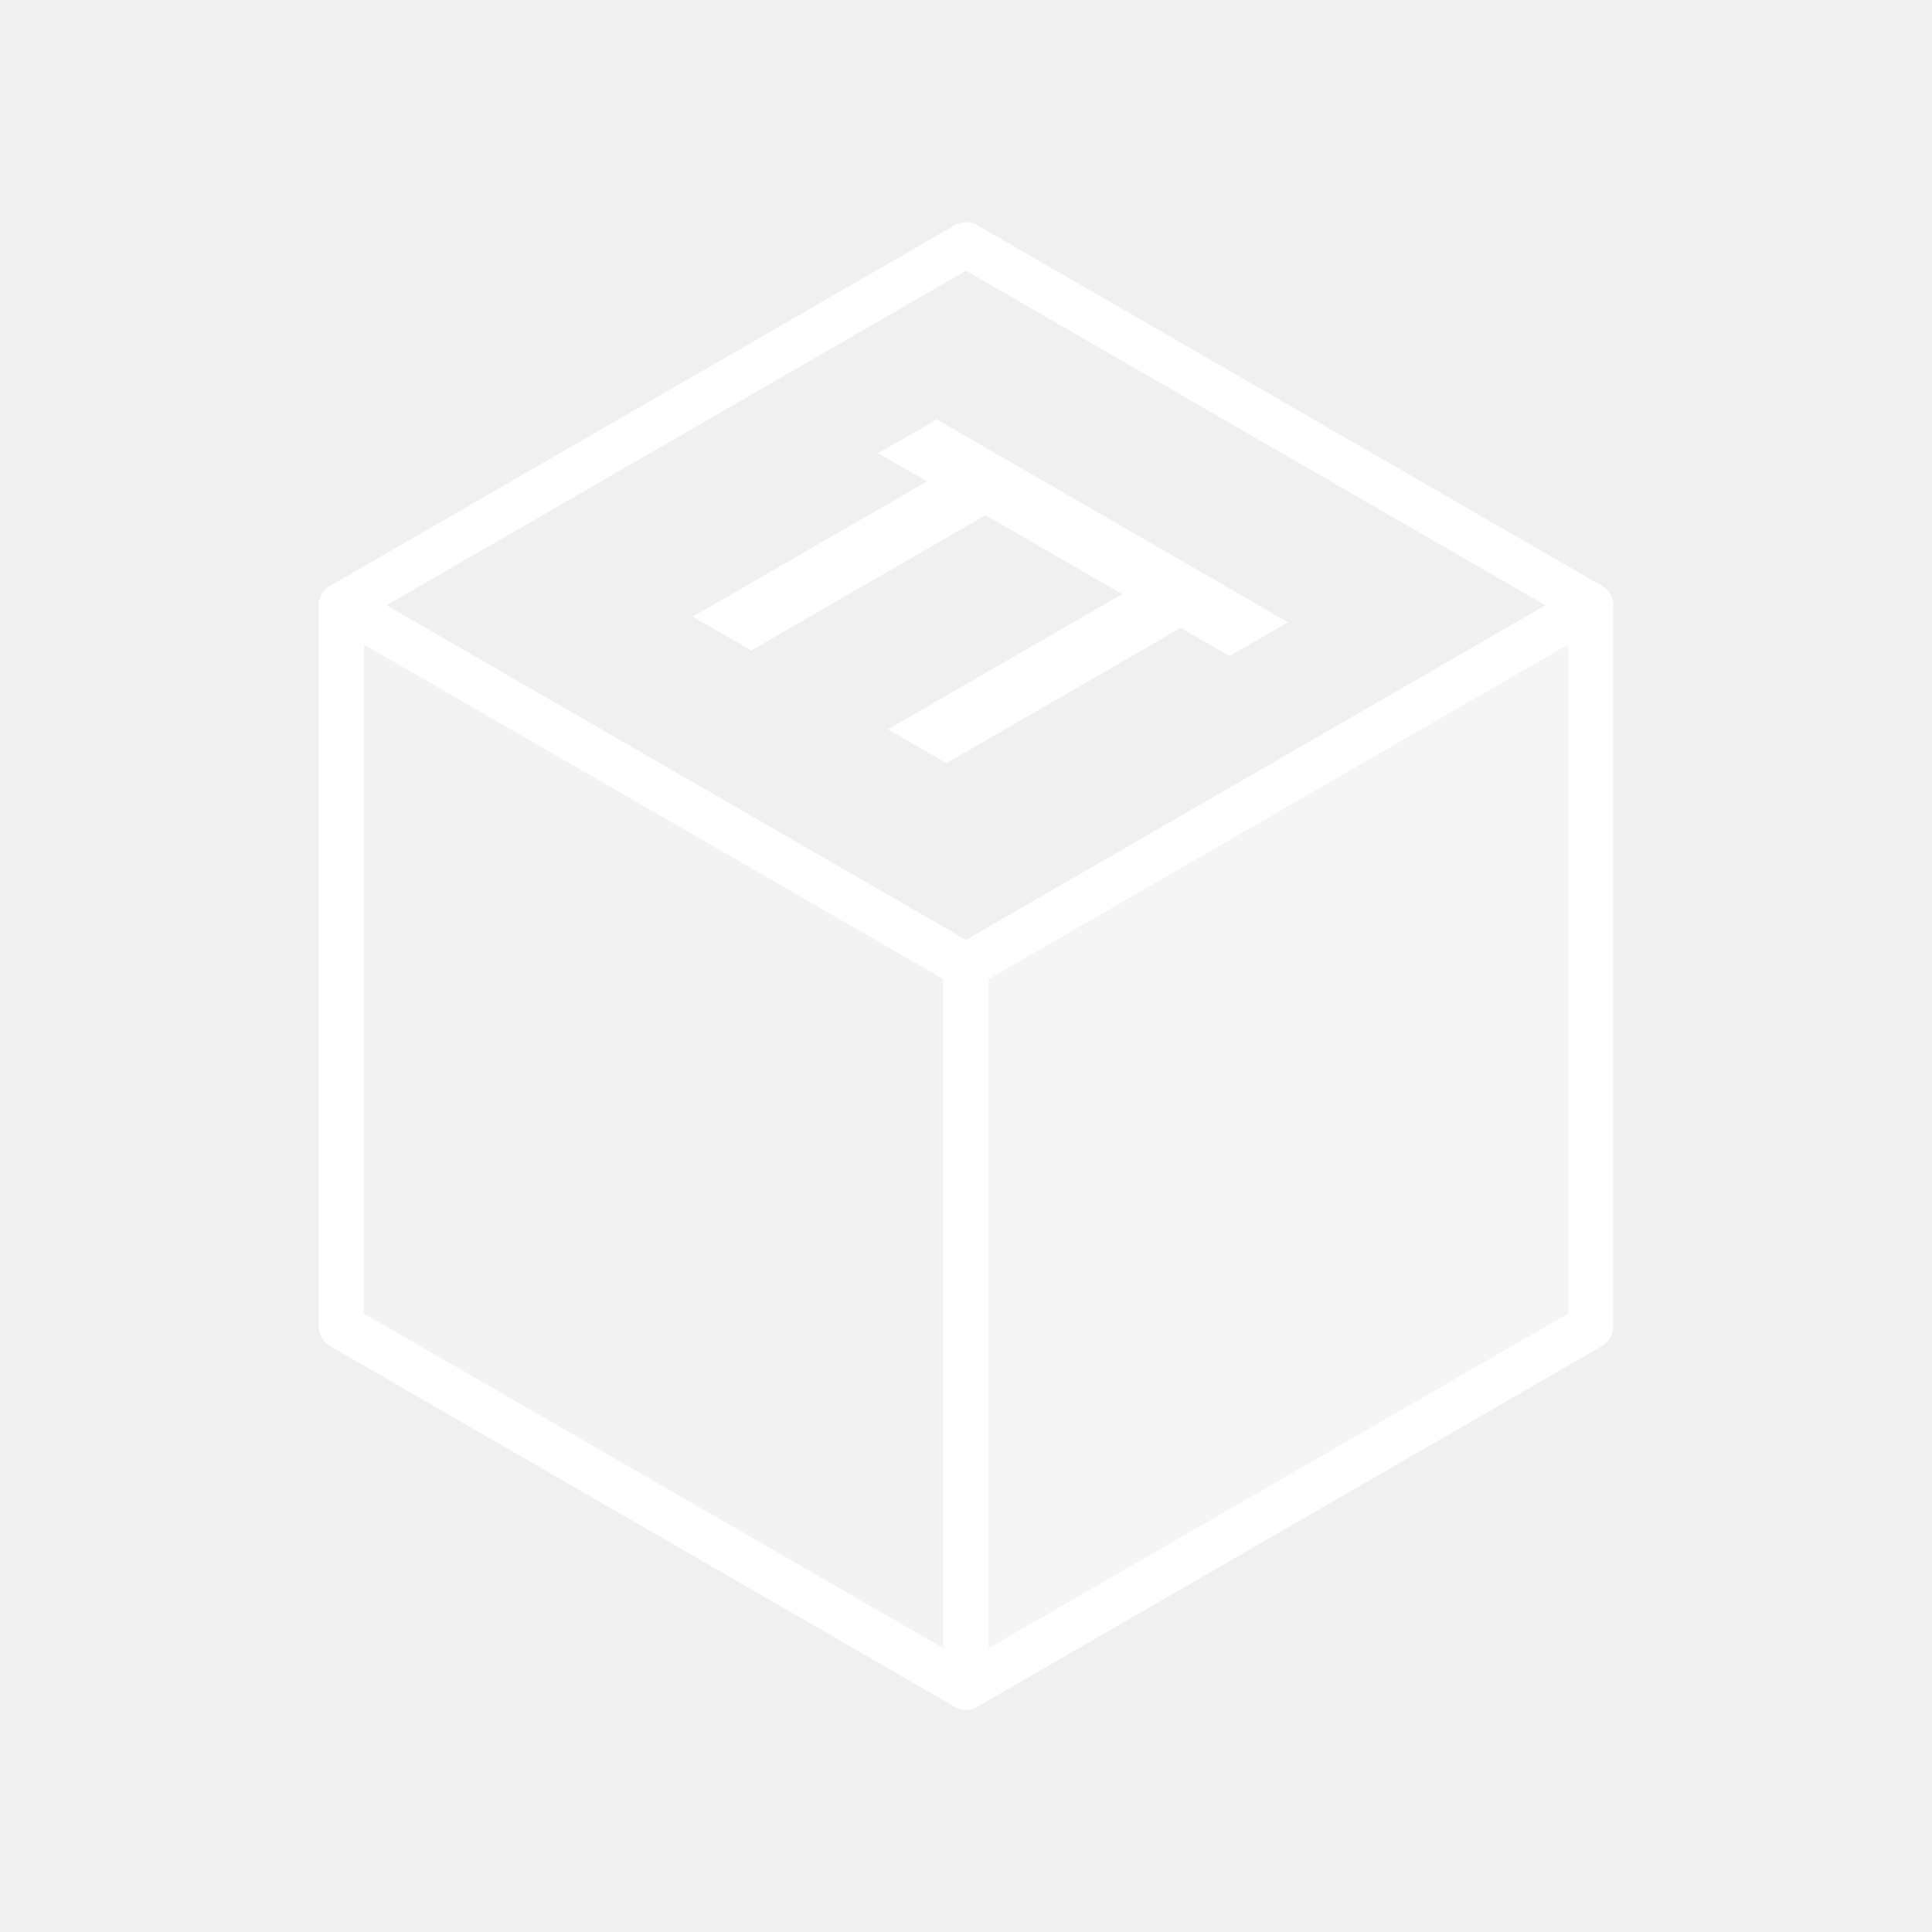
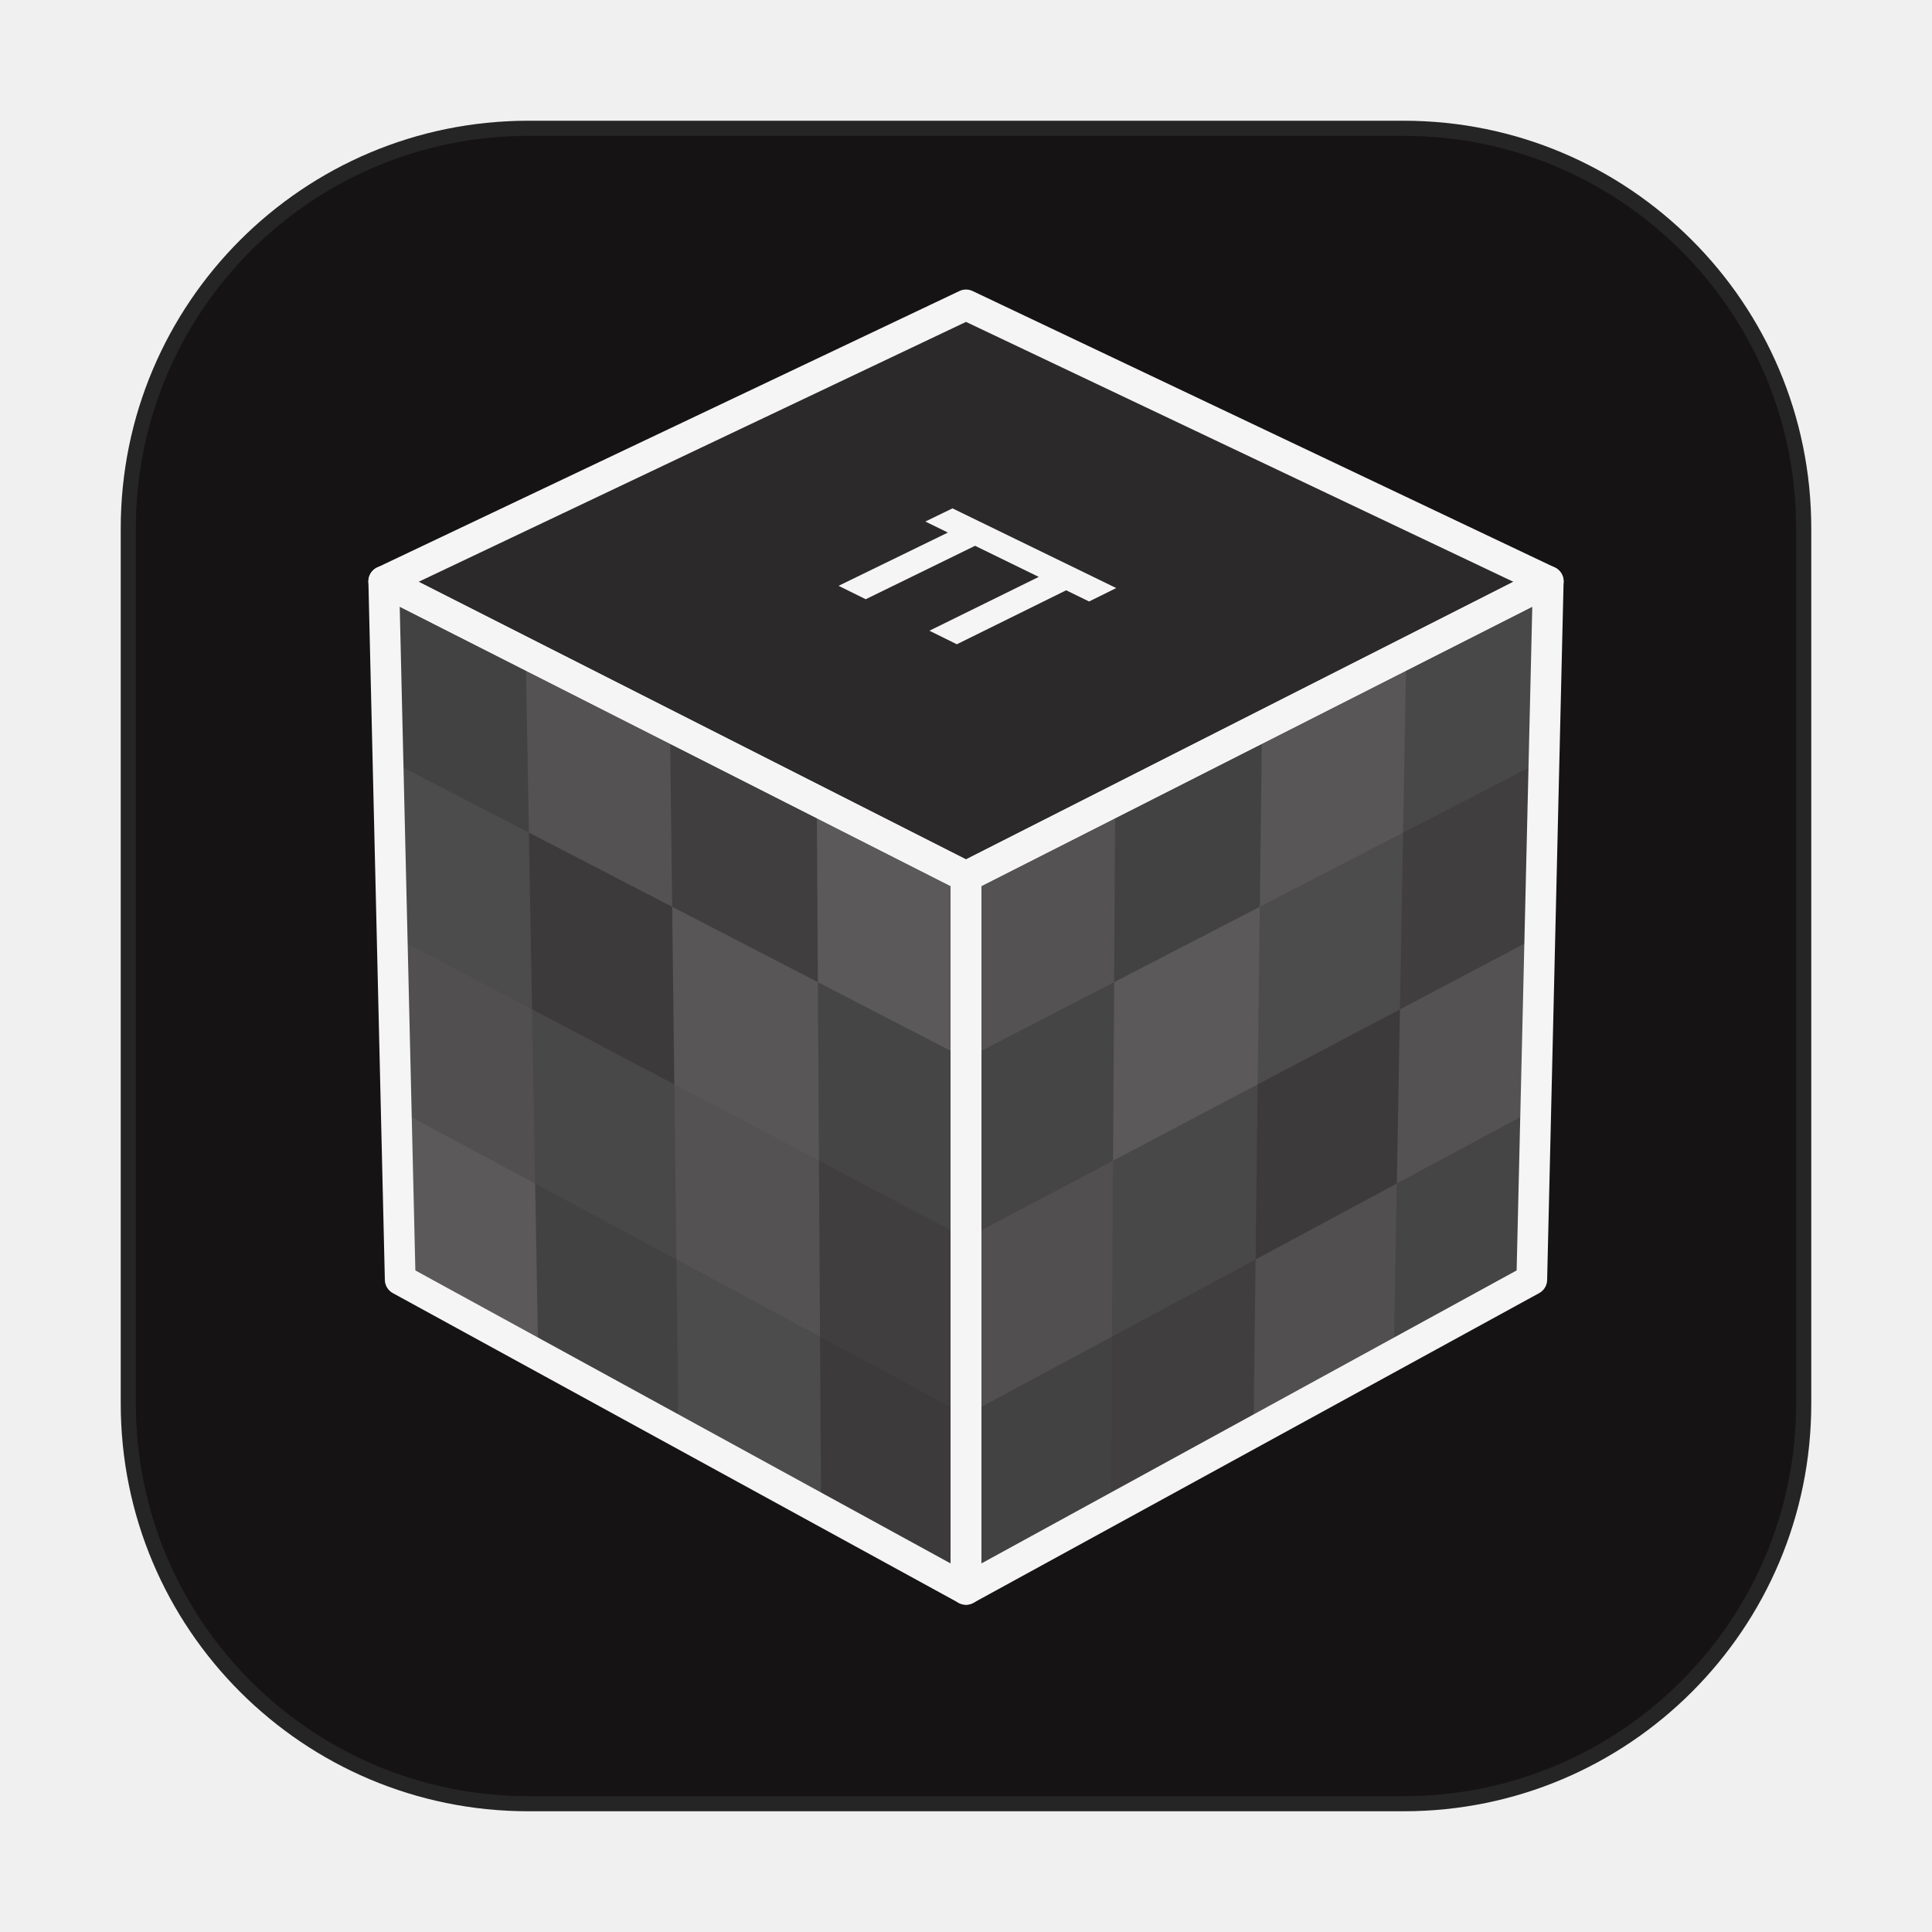
- <svg xmlns="http://www.w3.org/2000/svg" width="180" height="180" viewBox="0 0 180 180">
-   <g transform="translate(90, 90) scale(1.4)">
-     <path d="M0 0 L-41.568 -24 L-41.568 24 L0 48 Z" fill="white" fill-opacity="0.2" stroke="white" stroke-width="3" stroke-linejoin="round" />
-     <path d="M0 0 L41.568 -24 L41.568 24 L0 48 Z" fill="white" fill-opacity="0.35" stroke="white" stroke-width="3" stroke-linejoin="round" />
-     <path d="M0 -48 L-41.568 -24 L0 0 L41.568 -24 Z" fill="none" stroke="white" stroke-width="3" stroke-linejoin="round" />
-     <g transform="matrix(0.866, 0.5, -0.866, 0.5, 0, -24) scale(0.75)">
-       <path d="M-18 -15 H18 V-9 H13 V15 H7 V-9 H-7 V15 H-13 V-9 H-18 Z" fill="white" />
+ <svg xmlns="http://www.w3.org/2000/svg" width="1024" height="1024" viewBox="0 0 1024 1024">
+   <rect x="64" y="64" width="896" height="896" rx="216" fill="#151313" />
+   <rect x="68" y="68" width="888" height="888" rx="212" fill="none" stroke="#f5f5f5" stroke-opacity="0.08" stroke-width="8" />
+   <svg x="142" y="132" width="740" height="740" viewBox="0 0 100 100">
+     <path d="M50 44.95 L8.297 23.801 L9.476 73.816 L50 96 Z" fill="#f5f5f5" fill-opacity="0.15" />
+     <path d="M8.297 23.801 L18.464 28.957 L18.693 41.799 L8.598 36.576 Z" fill="#f5f5f5" fill-opacity="0.07" />
+     <path d="M18.464 28.957 L28.8 34.199 L28.955 47.109 L18.693 41.799 Z" fill="#f5f5f5" fill-opacity="0.158" />
+     <path d="M28.8 34.199 L39.31 39.529 L39.39 52.508 L28.955 47.109 Z" fill="#f5f5f5" fill-opacity="0.053" />
+     <path d="M39.31 39.529 L50 44.95 L50 57.998 L39.39 52.508 Z" fill="#f5f5f5" fill-opacity="0.193" />
+     <path d="M8.598 36.576 L18.693 41.799 L18.919 54.456 L8.895 49.167 Z" fill="#f5f5f5" fill-opacity="0.122" />
+     <path d="M18.693 41.799 L28.955 47.109 L29.109 59.831 L18.919 54.456 Z" fill="#f5f5f5" fill-opacity="0.035" />
+     <path d="M28.955 47.109 L39.39 52.508 L39.468 65.297 L29.109 59.831 Z" fill="#f5f5f5" fill-opacity="0.175" />
+     <path d="M39.39 52.508 L50 57.998 L50 70.853 L39.468 65.297 Z" fill="#f5f5f5" fill-opacity="0.088" />
+     <path d="M8.895 49.167 L18.919 54.456 L19.142 66.931 L9.188 61.579 Z" fill="#f5f5f5" fill-opacity="0.14" />
+     <path d="M18.919 54.456 L29.109 59.831 L29.26 72.37 L19.142 66.931 Z" fill="#f5f5f5" fill-opacity="0.105" />
+     <path d="M29.109 59.831 L39.468 65.297 L39.544 77.898 L29.26 72.37 Z" fill="#f5f5f5" fill-opacity="0.158" />
+     <path d="M39.468 65.297 L50 70.853 L50 83.519 L39.544 77.898 Z" fill="#f5f5f5" fill-opacity="0.053" />
+     <path d="M9.188 61.579 L19.142 66.931 L19.362 79.228 L9.476 73.816 Z" fill="#f5f5f5" fill-opacity="0.193" />
+     <path d="M19.142 66.931 L29.26 72.37 L29.409 84.728 L19.362 79.228 Z" fill="#f5f5f5" fill-opacity="0.07" />
+     <path d="M29.26 72.37 L39.544 77.898 L39.62 90.318 L29.409 84.728 Z" fill="#f5f5f5" fill-opacity="0.122" />
+     <path d="M39.544 77.898 L50 83.519 L50 96 L39.62 90.318 Z" fill="#f5f5f5" fill-opacity="0.035" />
+     <path d="M50 44.95 L91.703 23.801 L90.524 73.816 L50 96 Z" fill="#f5f5f5" fill-opacity="0.15" />
+     <path d="M91.703 23.801 L91.402 36.576 L81.307 41.799 L81.536 28.957 Z" fill="#f5f5f5" fill-opacity="0.105" />
+     <path d="M91.402 36.576 L91.105 49.167 L81.081 54.456 L81.307 41.799 Z" fill="#f5f5f5" fill-opacity="0.053" />
+     <path d="M91.105 49.167 L90.812 61.579 L80.858 66.931 L81.081 54.456 Z" fill="#f5f5f5" fill-opacity="0.158" />
+     <path d="M90.812 61.579 L90.524 73.816 L80.638 79.228 L80.858 66.931 Z" fill="#f5f5f5" fill-opacity="0.088" />
+     <path d="M81.536 28.957 L81.307 41.799 L71.045 47.109 L71.2 34.199 Z" fill="#f5f5f5" fill-opacity="0.175" />
+     <path d="M81.307 41.799 L81.081 54.456 L70.891 59.831 L71.045 47.109 Z" fill="#f5f5f5" fill-opacity="0.122" />
+     <path d="M81.081 54.456 L80.858 66.931 L70.74 72.37 L70.891 59.831 Z" fill="#f5f5f5" fill-opacity="0.035" />
+     <path d="M80.858 66.931 L80.638 79.228 L70.591 84.728 L70.74 72.37 Z" fill="#f5f5f5" fill-opacity="0.14" />
+     <path d="M71.2 34.199 L71.045 47.109 L60.61 52.508 L60.69 39.529 Z" fill="#f5f5f5" fill-opacity="0.07" />
+     <path d="M71.045 47.109 L70.891 59.831 L60.532 65.297 L60.61 52.508 Z" fill="#f5f5f5" fill-opacity="0.193" />
+     <path d="M70.891 59.831 L70.74 72.37 L60.456 77.898 L60.532 65.297 Z" fill="#f5f5f5" fill-opacity="0.105" />
+     <path d="M70.74 72.37 L70.591 84.728 L60.38 90.318 L60.456 77.898 Z" fill="#f5f5f5" fill-opacity="0.053" />
+     <path d="M60.69 39.529 L60.61 52.508 L50 57.998 L50 44.95 Z" fill="#f5f5f5" fill-opacity="0.158" />
+     <path d="M60.61 52.508 L60.532 65.297 L50 70.853 L50 57.998 Z" fill="#f5f5f5" fill-opacity="0.088" />
+     <path d="M60.532 65.297 L60.456 77.898 L50 83.519 L50 70.853 Z" fill="#f5f5f5" fill-opacity="0.14" />
+     <path d="M60.456 77.898 L60.38 90.318 L50 96 L50 83.519 Z" fill="#f5f5f5" fill-opacity="0.07" />
+     <path d="M50 4 L8.297 23.801 L50 44.95 L91.703 23.801 Z" fill="#f5f5f5" fill-opacity="0.1" />
+     <g fill="none" stroke="#f5f5f5" stroke-width="2.2" stroke-linejoin="round">
+       <path d="M50 44.95 L8.297 23.801 L9.476 73.816 L50 96 Z" />
+       <path d="M50 44.95 L91.703 23.801 L90.524 73.816 L50 96 Z" />
+       <path d="M50 4 L8.297 23.801 L50 44.95 L91.703 23.801 Z" />
    </g>
-   </g>
+     <path d="M49.031 18.573 L60.76 24.281 L58.817 25.243 L57.175 24.441 L49.344 28.308 L47.379 27.337 L55.21 23.482 L50.649 21.255 L42.818 25.082 L40.873 24.121 L48.704 20.306 L47.088 19.517 Z" fill="#f5f5f5" />
+   </svg>
</svg>
